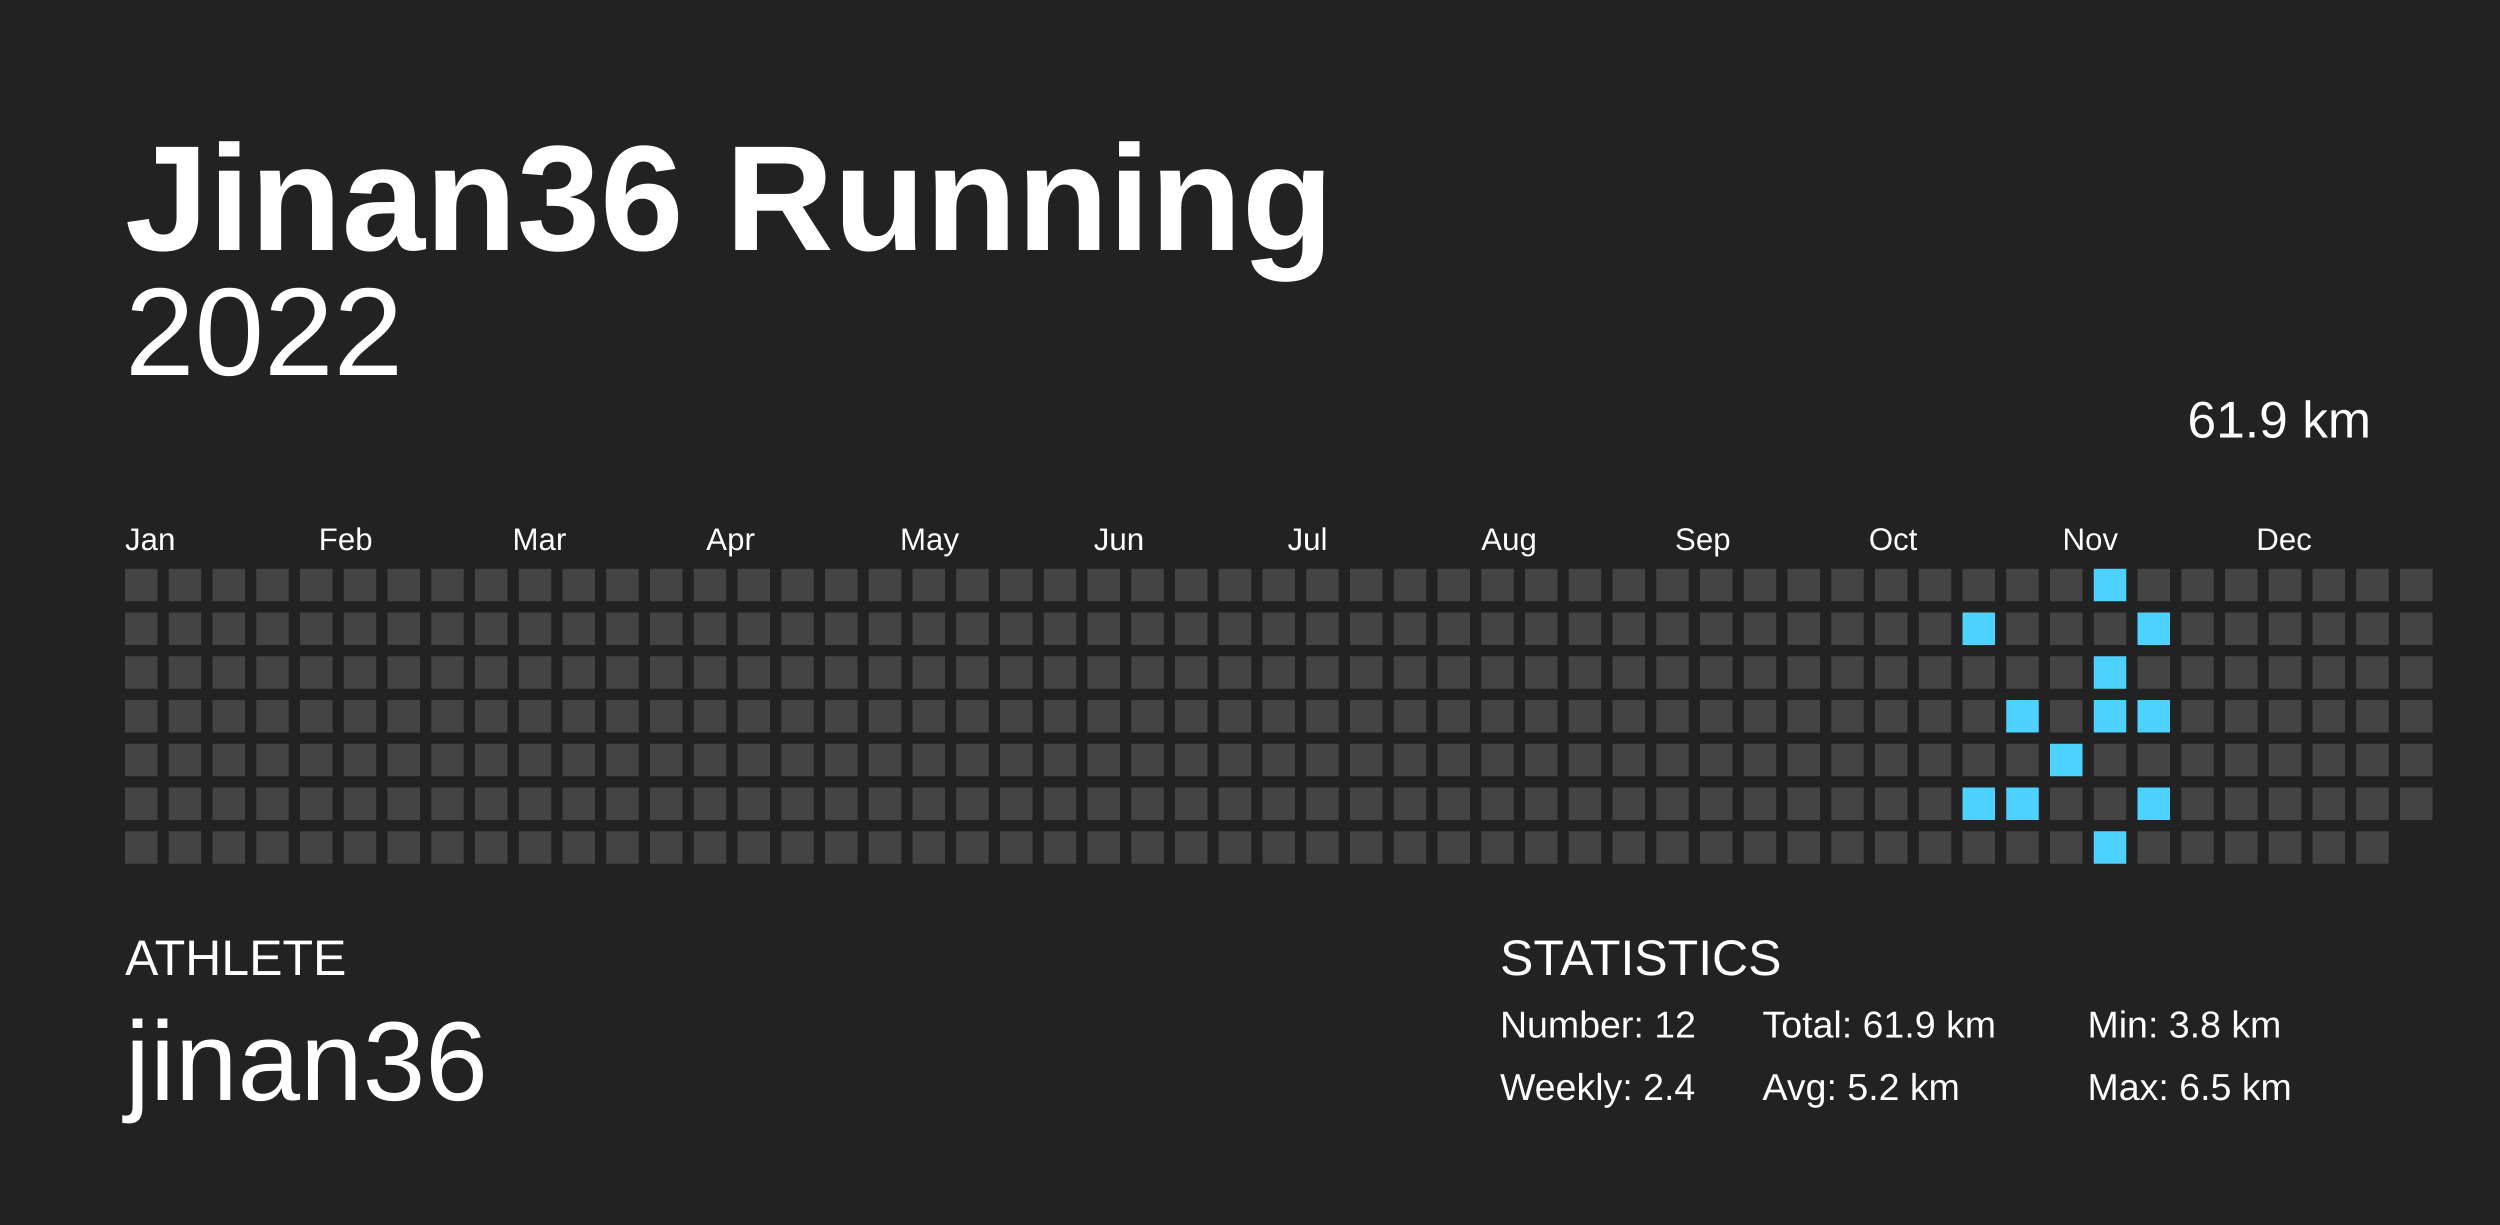
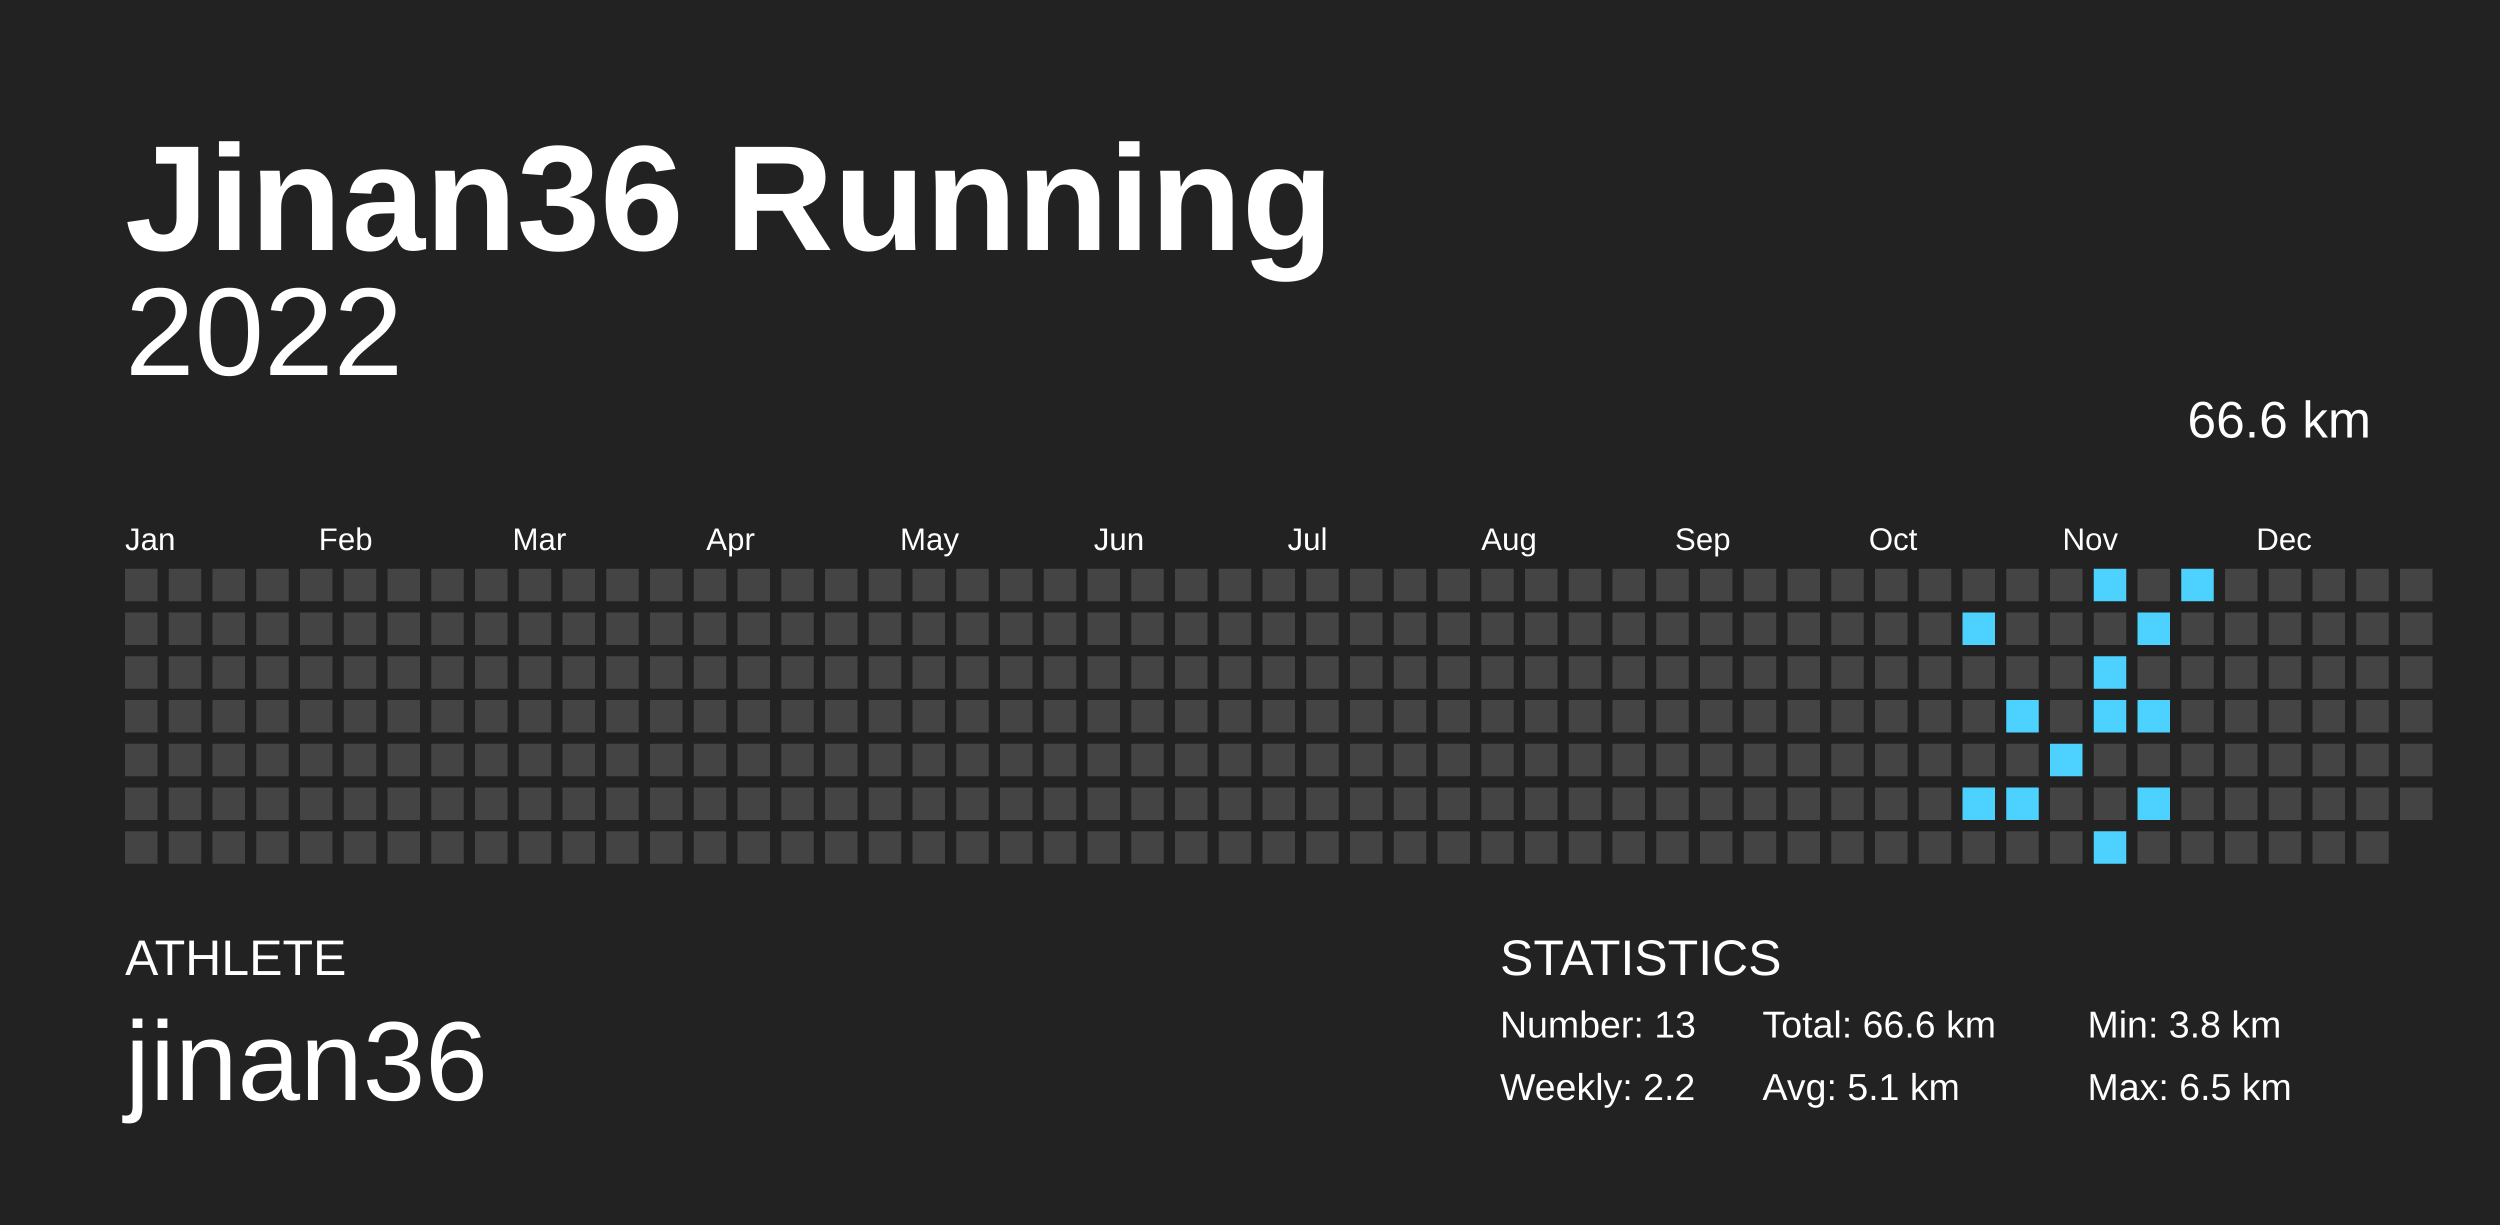
<svg xmlns="http://www.w3.org/2000/svg" baseProfile="full" height="98mm" version="1.1" viewBox="0,0,200,98" width="200mm">
  <defs />
  <rect fill="#222222" height="98" width="200" x="0" y="0" />
  <text fill="#FFFFFF" style="font-size:12px; font-family:Arial; font-weight:bold;" x="10" y="20">Jinan36 Running</text>
  <text fill="#FFFFFF" style="font-size:4px; font-family:Arial" x="10" y="78">ATHLETE</text>
  <text fill="#FFFFFF" style="font-size:9px; font-family:Arial" x="10" y="88">jinan36</text>
  <text fill="#FFFFFF" style="font-size:4px; font-family:Arial" x="120" y="78">STATISTICS</text>
-   <text fill="#FFFFFF" style="font-size:3px; font-family:Arial" x="120" y="83">Number: 12</text>
-   <text fill="#FFFFFF" style="font-size:3px; font-family:Arial" x="120" y="88">Weekly: 2.4</text>
-   <text fill="#FFFFFF" style="font-size:3px; font-family:Arial" x="141" y="83">Total: 61.9 km</text>
-   <text fill="#FFFFFF" style="font-size:3px; font-family:Arial" x="141" y="88">Avg: 5.2 km</text>
+   <text fill="#FFFFFF" style="font-size:3px; font-family:Arial" x="120" y="83">Number: 13</text>
+   <text fill="#FFFFFF" style="font-size:3px; font-family:Arial" x="120" y="88">Weekly: 2.2</text>
+   <text fill="#FFFFFF" style="font-size:3px; font-family:Arial" x="141" y="83">Total: 66.6 km</text>
+   <text fill="#FFFFFF" style="font-size:3px; font-family:Arial" x="141" y="88">Avg: 5.1 km</text>
  <text fill="#FFFFFF" style="font-size:3px; font-family:Arial" x="167" y="83">Min: 3.8 km</text>
  <text fill="#FFFFFF" style="font-size:3px; font-family:Arial" x="167" y="88">Max: 6.5 km</text>
  <text alignment-baseline="hanging" fill="#FFFFFF" style="font-size:10.0px; font-family:Arial;" x="10" y="30">2022</text>
-   <text alignment-baseline="hanging" fill="#FFFFFF" style="font-size:4.125px; font-family:Arial;" x="175" y="35">61.9 km</text>
+   <text alignment-baseline="hanging" fill="#FFFFFF" style="font-size:4.125px; font-family:Arial;" x="175" y="35">66.6 km</text>
  <text fill="#FFFFFF" style="font-size:2.5px; font-family:Arial" x="10.0" y="44">Jan</text>
  <text fill="#FFFFFF" style="font-size:2.5px; font-family:Arial" x="25.5" y="44">Feb</text>
  <text fill="#FFFFFF" style="font-size:2.5px; font-family:Arial" x="41.0" y="44">Mar</text>
  <text fill="#FFFFFF" style="font-size:2.5px; font-family:Arial" x="56.5" y="44">Apr</text>
  <text fill="#FFFFFF" style="font-size:2.5px; font-family:Arial" x="72.0" y="44">May</text>
  <text fill="#FFFFFF" style="font-size:2.5px; font-family:Arial" x="87.5" y="44">Jun</text>
  <text fill="#FFFFFF" style="font-size:2.5px; font-family:Arial" x="103.0" y="44">Jul</text>
  <text fill="#FFFFFF" style="font-size:2.5px; font-family:Arial" x="118.5" y="44">Aug</text>
  <text fill="#FFFFFF" style="font-size:2.5px; font-family:Arial" x="134.0" y="44">Sep</text>
  <text fill="#FFFFFF" style="font-size:2.5px; font-family:Arial" x="149.5" y="44">Oct</text>
  <text fill="#FFFFFF" style="font-size:2.5px; font-family:Arial" x="165.0" y="44">Nov</text>
  <text fill="#FFFFFF" style="font-size:2.5px; font-family:Arial" x="180.5" y="44">Dec</text>
  <rect fill="#444444" height="2.6" width="2.6" x="10.0" y="45.5" />
  <rect fill="#444444" height="2.6" width="2.6" x="10.0" y="49.0" />
  <rect fill="#444444" height="2.6" width="2.6" x="10.0" y="52.5" />
  <rect fill="#444444" height="2.6" width="2.6" x="10.0" y="56.0" />
  <rect fill="#444444" height="2.6" width="2.6" x="10.0" y="59.5" />
  <rect fill="#444444" height="2.6" width="2.6" x="10.0" y="63.0" />
  <rect fill="#444444" height="2.6" width="2.6" x="10.0" y="66.5" />
  <rect fill="#444444" height="2.6" width="2.6" x="13.5" y="45.5" />
  <rect fill="#444444" height="2.6" width="2.6" x="13.5" y="49.0" />
  <rect fill="#444444" height="2.6" width="2.6" x="13.5" y="52.5" />
  <rect fill="#444444" height="2.6" width="2.6" x="13.5" y="56.0" />
  <rect fill="#444444" height="2.6" width="2.6" x="13.5" y="59.5" />
  <rect fill="#444444" height="2.6" width="2.6" x="13.5" y="63.0" />
  <rect fill="#444444" height="2.6" width="2.6" x="13.5" y="66.5" />
  <rect fill="#444444" height="2.6" width="2.6" x="17.0" y="45.5" />
  <rect fill="#444444" height="2.6" width="2.6" x="17.0" y="49.0" />
  <rect fill="#444444" height="2.6" width="2.6" x="17.0" y="52.5" />
  <rect fill="#444444" height="2.6" width="2.6" x="17.0" y="56.0" />
  <rect fill="#444444" height="2.6" width="2.6" x="17.0" y="59.5" />
  <rect fill="#444444" height="2.6" width="2.6" x="17.0" y="63.0" />
  <rect fill="#444444" height="2.6" width="2.6" x="17.0" y="66.5" />
  <rect fill="#444444" height="2.6" width="2.6" x="20.5" y="45.5" />
  <rect fill="#444444" height="2.6" width="2.6" x="20.5" y="49.0" />
  <rect fill="#444444" height="2.6" width="2.6" x="20.5" y="52.5" />
  <rect fill="#444444" height="2.6" width="2.6" x="20.5" y="56.0" />
  <rect fill="#444444" height="2.6" width="2.6" x="20.5" y="59.5" />
  <rect fill="#444444" height="2.6" width="2.6" x="20.5" y="63.0" />
  <rect fill="#444444" height="2.6" width="2.6" x="20.5" y="66.5" />
  <rect fill="#444444" height="2.6" width="2.6" x="24.0" y="45.5" />
  <rect fill="#444444" height="2.6" width="2.6" x="24.0" y="49.0" />
  <rect fill="#444444" height="2.6" width="2.6" x="24.0" y="52.5" />
  <rect fill="#444444" height="2.6" width="2.6" x="24.0" y="56.0" />
  <rect fill="#444444" height="2.6" width="2.6" x="24.0" y="59.5" />
  <rect fill="#444444" height="2.6" width="2.6" x="24.0" y="63.0" />
  <rect fill="#444444" height="2.6" width="2.6" x="24.0" y="66.5" />
  <rect fill="#444444" height="2.6" width="2.6" x="27.5" y="45.5" />
  <rect fill="#444444" height="2.6" width="2.6" x="27.5" y="49.0" />
  <rect fill="#444444" height="2.6" width="2.6" x="27.5" y="52.5" />
  <rect fill="#444444" height="2.6" width="2.6" x="27.5" y="56.0" />
  <rect fill="#444444" height="2.6" width="2.6" x="27.5" y="59.5" />
  <rect fill="#444444" height="2.6" width="2.6" x="27.5" y="63.0" />
  <rect fill="#444444" height="2.6" width="2.6" x="27.5" y="66.5" />
  <rect fill="#444444" height="2.6" width="2.6" x="31.0" y="45.5" />
  <rect fill="#444444" height="2.6" width="2.6" x="31.0" y="49.0" />
  <rect fill="#444444" height="2.6" width="2.6" x="31.0" y="52.5" />
  <rect fill="#444444" height="2.6" width="2.6" x="31.0" y="56.0" />
  <rect fill="#444444" height="2.6" width="2.6" x="31.0" y="59.5" />
  <rect fill="#444444" height="2.6" width="2.6" x="31.0" y="63.0" />
  <rect fill="#444444" height="2.6" width="2.6" x="31.0" y="66.5" />
  <rect fill="#444444" height="2.6" width="2.6" x="34.5" y="45.5" />
  <rect fill="#444444" height="2.6" width="2.6" x="34.5" y="49.0" />
  <rect fill="#444444" height="2.6" width="2.6" x="34.5" y="52.5" />
  <rect fill="#444444" height="2.6" width="2.6" x="34.5" y="56.0" />
  <rect fill="#444444" height="2.6" width="2.6" x="34.5" y="59.5" />
  <rect fill="#444444" height="2.6" width="2.6" x="34.5" y="63.0" />
  <rect fill="#444444" height="2.6" width="2.6" x="34.5" y="66.5" />
  <rect fill="#444444" height="2.6" width="2.6" x="38.0" y="45.5" />
  <rect fill="#444444" height="2.6" width="2.6" x="38.0" y="49.0" />
  <rect fill="#444444" height="2.6" width="2.6" x="38.0" y="52.5" />
  <rect fill="#444444" height="2.6" width="2.6" x="38.0" y="56.0" />
  <rect fill="#444444" height="2.6" width="2.6" x="38.0" y="59.5" />
  <rect fill="#444444" height="2.6" width="2.6" x="38.0" y="63.0" />
  <rect fill="#444444" height="2.6" width="2.6" x="38.0" y="66.5" />
  <rect fill="#444444" height="2.6" width="2.6" x="41.5" y="45.5" />
  <rect fill="#444444" height="2.6" width="2.6" x="41.5" y="49.0" />
  <rect fill="#444444" height="2.6" width="2.6" x="41.5" y="52.5" />
  <rect fill="#444444" height="2.6" width="2.6" x="41.5" y="56.0" />
  <rect fill="#444444" height="2.6" width="2.6" x="41.5" y="59.5" />
  <rect fill="#444444" height="2.6" width="2.6" x="41.5" y="63.0" />
  <rect fill="#444444" height="2.6" width="2.6" x="41.5" y="66.5" />
  <rect fill="#444444" height="2.6" width="2.6" x="45.0" y="45.5" />
  <rect fill="#444444" height="2.6" width="2.6" x="45.0" y="49.0" />
  <rect fill="#444444" height="2.6" width="2.6" x="45.0" y="52.5" />
  <rect fill="#444444" height="2.6" width="2.6" x="45.0" y="56.0" />
  <rect fill="#444444" height="2.6" width="2.6" x="45.0" y="59.5" />
  <rect fill="#444444" height="2.6" width="2.6" x="45.0" y="63.0" />
  <rect fill="#444444" height="2.6" width="2.6" x="45.0" y="66.5" />
  <rect fill="#444444" height="2.6" width="2.6" x="48.5" y="45.5" />
  <rect fill="#444444" height="2.6" width="2.6" x="48.5" y="49.0" />
  <rect fill="#444444" height="2.6" width="2.6" x="48.5" y="52.5" />
  <rect fill="#444444" height="2.6" width="2.6" x="48.5" y="56.0" />
  <rect fill="#444444" height="2.6" width="2.6" x="48.5" y="59.5" />
  <rect fill="#444444" height="2.6" width="2.6" x="48.5" y="63.0" />
  <rect fill="#444444" height="2.6" width="2.6" x="48.5" y="66.5" />
  <rect fill="#444444" height="2.6" width="2.6" x="52.0" y="45.5" />
  <rect fill="#444444" height="2.6" width="2.6" x="52.0" y="49.0" />
  <rect fill="#444444" height="2.6" width="2.6" x="52.0" y="52.5" />
  <rect fill="#444444" height="2.6" width="2.6" x="52.0" y="56.0" />
  <rect fill="#444444" height="2.6" width="2.6" x="52.0" y="59.5" />
  <rect fill="#444444" height="2.6" width="2.6" x="52.0" y="63.0" />
  <rect fill="#444444" height="2.6" width="2.6" x="52.0" y="66.5" />
  <rect fill="#444444" height="2.6" width="2.6" x="55.5" y="45.5" />
  <rect fill="#444444" height="2.6" width="2.6" x="55.5" y="49.0" />
  <rect fill="#444444" height="2.6" width="2.6" x="55.5" y="52.5" />
  <rect fill="#444444" height="2.6" width="2.6" x="55.5" y="56.0" />
  <rect fill="#444444" height="2.6" width="2.6" x="55.5" y="59.5" />
  <rect fill="#444444" height="2.6" width="2.6" x="55.5" y="63.0" />
  <rect fill="#444444" height="2.6" width="2.6" x="55.5" y="66.5" />
  <rect fill="#444444" height="2.6" width="2.6" x="59.0" y="45.5" />
  <rect fill="#444444" height="2.6" width="2.6" x="59.0" y="49.0" />
  <rect fill="#444444" height="2.6" width="2.6" x="59.0" y="52.5" />
  <rect fill="#444444" height="2.6" width="2.6" x="59.0" y="56.0" />
  <rect fill="#444444" height="2.6" width="2.6" x="59.0" y="59.5" />
  <rect fill="#444444" height="2.6" width="2.6" x="59.0" y="63.0" />
  <rect fill="#444444" height="2.6" width="2.6" x="59.0" y="66.5" />
  <rect fill="#444444" height="2.6" width="2.6" x="62.5" y="45.5" />
  <rect fill="#444444" height="2.6" width="2.6" x="62.5" y="49.0" />
  <rect fill="#444444" height="2.6" width="2.6" x="62.5" y="52.5" />
  <rect fill="#444444" height="2.6" width="2.6" x="62.5" y="56.0" />
  <rect fill="#444444" height="2.6" width="2.6" x="62.5" y="59.5" />
  <rect fill="#444444" height="2.6" width="2.6" x="62.5" y="63.0" />
  <rect fill="#444444" height="2.6" width="2.6" x="62.5" y="66.5" />
  <rect fill="#444444" height="2.6" width="2.6" x="66.0" y="45.5" />
  <rect fill="#444444" height="2.6" width="2.6" x="66.0" y="49.0" />
  <rect fill="#444444" height="2.6" width="2.6" x="66.0" y="52.5" />
  <rect fill="#444444" height="2.6" width="2.6" x="66.0" y="56.0" />
  <rect fill="#444444" height="2.6" width="2.6" x="66.0" y="59.5" />
  <rect fill="#444444" height="2.6" width="2.6" x="66.0" y="63.0" />
  <rect fill="#444444" height="2.6" width="2.6" x="66.0" y="66.5" />
  <rect fill="#444444" height="2.6" width="2.6" x="69.5" y="45.5" />
  <rect fill="#444444" height="2.6" width="2.6" x="69.5" y="49.0" />
  <rect fill="#444444" height="2.6" width="2.6" x="69.5" y="52.5" />
  <rect fill="#444444" height="2.6" width="2.6" x="69.5" y="56.0" />
  <rect fill="#444444" height="2.6" width="2.6" x="69.5" y="59.5" />
  <rect fill="#444444" height="2.6" width="2.6" x="69.5" y="63.0" />
  <rect fill="#444444" height="2.6" width="2.6" x="69.5" y="66.5" />
  <rect fill="#444444" height="2.6" width="2.6" x="73.0" y="45.5" />
  <rect fill="#444444" height="2.6" width="2.6" x="73.0" y="49.0" />
  <rect fill="#444444" height="2.6" width="2.6" x="73.0" y="52.5" />
  <rect fill="#444444" height="2.6" width="2.6" x="73.0" y="56.0" />
  <rect fill="#444444" height="2.6" width="2.6" x="73.0" y="59.5" />
  <rect fill="#444444" height="2.6" width="2.6" x="73.0" y="63.0" />
  <rect fill="#444444" height="2.6" width="2.6" x="73.0" y="66.5" />
  <rect fill="#444444" height="2.6" width="2.6" x="76.5" y="45.5" />
  <rect fill="#444444" height="2.6" width="2.6" x="76.5" y="49.0" />
  <rect fill="#444444" height="2.6" width="2.6" x="76.5" y="52.5" />
  <rect fill="#444444" height="2.6" width="2.6" x="76.5" y="56.0" />
  <rect fill="#444444" height="2.6" width="2.6" x="76.5" y="59.5" />
  <rect fill="#444444" height="2.6" width="2.6" x="76.5" y="63.0" />
  <rect fill="#444444" height="2.6" width="2.6" x="76.5" y="66.5" />
  <rect fill="#444444" height="2.6" width="2.6" x="80.0" y="45.5" />
  <rect fill="#444444" height="2.6" width="2.6" x="80.0" y="49.0" />
  <rect fill="#444444" height="2.6" width="2.6" x="80.0" y="52.5" />
  <rect fill="#444444" height="2.6" width="2.6" x="80.0" y="56.0" />
  <rect fill="#444444" height="2.6" width="2.6" x="80.0" y="59.5" />
  <rect fill="#444444" height="2.6" width="2.6" x="80.0" y="63.0" />
  <rect fill="#444444" height="2.6" width="2.6" x="80.0" y="66.5" />
  <rect fill="#444444" height="2.6" width="2.6" x="83.5" y="45.5" />
  <rect fill="#444444" height="2.6" width="2.6" x="83.5" y="49.0" />
  <rect fill="#444444" height="2.6" width="2.6" x="83.5" y="52.5" />
  <rect fill="#444444" height="2.6" width="2.6" x="83.5" y="56.0" />
  <rect fill="#444444" height="2.6" width="2.6" x="83.5" y="59.5" />
  <rect fill="#444444" height="2.6" width="2.6" x="83.5" y="63.0" />
  <rect fill="#444444" height="2.6" width="2.6" x="83.5" y="66.5" />
  <rect fill="#444444" height="2.6" width="2.6" x="87.0" y="45.5" />
  <rect fill="#444444" height="2.6" width="2.6" x="87.0" y="49.0" />
  <rect fill="#444444" height="2.6" width="2.6" x="87.0" y="52.5" />
  <rect fill="#444444" height="2.6" width="2.6" x="87.0" y="56.0" />
  <rect fill="#444444" height="2.6" width="2.6" x="87.0" y="59.5" />
  <rect fill="#444444" height="2.6" width="2.6" x="87.0" y="63.0" />
  <rect fill="#444444" height="2.6" width="2.6" x="87.0" y="66.5" />
  <rect fill="#444444" height="2.6" width="2.6" x="90.5" y="45.5" />
  <rect fill="#444444" height="2.6" width="2.6" x="90.5" y="49.0" />
  <rect fill="#444444" height="2.6" width="2.6" x="90.5" y="52.5" />
  <rect fill="#444444" height="2.6" width="2.6" x="90.5" y="56.0" />
  <rect fill="#444444" height="2.6" width="2.6" x="90.5" y="59.5" />
  <rect fill="#444444" height="2.6" width="2.6" x="90.5" y="63.0" />
  <rect fill="#444444" height="2.6" width="2.6" x="90.5" y="66.5" />
  <rect fill="#444444" height="2.6" width="2.6" x="94.0" y="45.5" />
  <rect fill="#444444" height="2.6" width="2.6" x="94.0" y="49.0" />
  <rect fill="#444444" height="2.6" width="2.6" x="94.0" y="52.5" />
  <rect fill="#444444" height="2.6" width="2.6" x="94.0" y="56.0" />
  <rect fill="#444444" height="2.6" width="2.6" x="94.0" y="59.5" />
  <rect fill="#444444" height="2.6" width="2.6" x="94.0" y="63.0" />
  <rect fill="#444444" height="2.6" width="2.6" x="94.0" y="66.5" />
  <rect fill="#444444" height="2.6" width="2.6" x="97.5" y="45.5" />
  <rect fill="#444444" height="2.6" width="2.6" x="97.5" y="49.0" />
  <rect fill="#444444" height="2.6" width="2.6" x="97.5" y="52.5" />
  <rect fill="#444444" height="2.6" width="2.6" x="97.5" y="56.0" />
  <rect fill="#444444" height="2.6" width="2.6" x="97.5" y="59.5" />
  <rect fill="#444444" height="2.6" width="2.6" x="97.5" y="63.0" />
  <rect fill="#444444" height="2.6" width="2.6" x="97.5" y="66.5" />
  <rect fill="#444444" height="2.6" width="2.6" x="101.0" y="45.5" />
  <rect fill="#444444" height="2.6" width="2.6" x="101.0" y="49.0" />
  <rect fill="#444444" height="2.6" width="2.6" x="101.0" y="52.5" />
  <rect fill="#444444" height="2.6" width="2.6" x="101.0" y="56.0" />
  <rect fill="#444444" height="2.6" width="2.6" x="101.0" y="59.5" />
  <rect fill="#444444" height="2.6" width="2.6" x="101.0" y="63.0" />
  <rect fill="#444444" height="2.6" width="2.6" x="101.0" y="66.5" />
  <rect fill="#444444" height="2.6" width="2.6" x="104.5" y="45.5" />
  <rect fill="#444444" height="2.6" width="2.6" x="104.5" y="49.0" />
  <rect fill="#444444" height="2.6" width="2.6" x="104.5" y="52.5" />
  <rect fill="#444444" height="2.6" width="2.6" x="104.5" y="56.0" />
  <rect fill="#444444" height="2.6" width="2.6" x="104.5" y="59.5" />
  <rect fill="#444444" height="2.6" width="2.6" x="104.5" y="63.0" />
  <rect fill="#444444" height="2.6" width="2.6" x="104.5" y="66.5" />
  <rect fill="#444444" height="2.6" width="2.6" x="108.0" y="45.5" />
  <rect fill="#444444" height="2.6" width="2.6" x="108.0" y="49.0" />
  <rect fill="#444444" height="2.6" width="2.6" x="108.0" y="52.5" />
  <rect fill="#444444" height="2.6" width="2.6" x="108.0" y="56.0" />
  <rect fill="#444444" height="2.6" width="2.6" x="108.0" y="59.5" />
  <rect fill="#444444" height="2.6" width="2.6" x="108.0" y="63.0" />
  <rect fill="#444444" height="2.6" width="2.6" x="108.0" y="66.5" />
  <rect fill="#444444" height="2.6" width="2.6" x="111.5" y="45.5" />
  <rect fill="#444444" height="2.6" width="2.6" x="111.5" y="49.0" />
  <rect fill="#444444" height="2.6" width="2.6" x="111.5" y="52.5" />
  <rect fill="#444444" height="2.6" width="2.6" x="111.5" y="56.0" />
  <rect fill="#444444" height="2.6" width="2.6" x="111.5" y="59.5" />
  <rect fill="#444444" height="2.6" width="2.6" x="111.5" y="63.0" />
  <rect fill="#444444" height="2.6" width="2.6" x="111.5" y="66.5" />
  <rect fill="#444444" height="2.6" width="2.6" x="115.0" y="45.5" />
  <rect fill="#444444" height="2.6" width="2.6" x="115.0" y="49.0" />
  <rect fill="#444444" height="2.6" width="2.6" x="115.0" y="52.5" />
  <rect fill="#444444" height="2.6" width="2.6" x="115.0" y="56.0" />
  <rect fill="#444444" height="2.6" width="2.6" x="115.0" y="59.5" />
  <rect fill="#444444" height="2.6" width="2.6" x="115.0" y="63.0" />
  <rect fill="#444444" height="2.6" width="2.6" x="115.0" y="66.5" />
  <rect fill="#444444" height="2.6" width="2.6" x="118.5" y="45.5" />
  <rect fill="#444444" height="2.6" width="2.6" x="118.5" y="49.0" />
  <rect fill="#444444" height="2.6" width="2.6" x="118.5" y="52.5" />
  <rect fill="#444444" height="2.6" width="2.6" x="118.5" y="56.0" />
  <rect fill="#444444" height="2.6" width="2.6" x="118.5" y="59.5" />
  <rect fill="#444444" height="2.6" width="2.6" x="118.5" y="63.0" />
  <rect fill="#444444" height="2.6" width="2.6" x="118.5" y="66.5" />
  <rect fill="#444444" height="2.6" width="2.6" x="122.0" y="45.5" />
  <rect fill="#444444" height="2.6" width="2.6" x="122.0" y="49.0" />
  <rect fill="#444444" height="2.6" width="2.6" x="122.0" y="52.5" />
  <rect fill="#444444" height="2.6" width="2.6" x="122.0" y="56.0" />
  <rect fill="#444444" height="2.6" width="2.6" x="122.0" y="59.5" />
  <rect fill="#444444" height="2.6" width="2.6" x="122.0" y="63.0" />
  <rect fill="#444444" height="2.6" width="2.6" x="122.0" y="66.5" />
  <rect fill="#444444" height="2.6" width="2.6" x="125.5" y="45.5" />
  <rect fill="#444444" height="2.6" width="2.6" x="125.5" y="49.0" />
  <rect fill="#444444" height="2.6" width="2.6" x="125.5" y="52.5" />
  <rect fill="#444444" height="2.6" width="2.6" x="125.5" y="56.0" />
  <rect fill="#444444" height="2.6" width="2.6" x="125.5" y="59.5" />
  <rect fill="#444444" height="2.6" width="2.6" x="125.5" y="63.0" />
  <rect fill="#444444" height="2.6" width="2.6" x="125.5" y="66.5" />
  <rect fill="#444444" height="2.6" width="2.6" x="129.0" y="45.5" />
  <rect fill="#444444" height="2.6" width="2.6" x="129.0" y="49.0" />
  <rect fill="#444444" height="2.6" width="2.6" x="129.0" y="52.5" />
  <rect fill="#444444" height="2.6" width="2.6" x="129.0" y="56.0" />
  <rect fill="#444444" height="2.6" width="2.6" x="129.0" y="59.5" />
  <rect fill="#444444" height="2.6" width="2.6" x="129.0" y="63.0" />
  <rect fill="#444444" height="2.6" width="2.6" x="129.0" y="66.5" />
  <rect fill="#444444" height="2.6" width="2.6" x="132.5" y="45.5" />
  <rect fill="#444444" height="2.6" width="2.6" x="132.5" y="49.0" />
  <rect fill="#444444" height="2.6" width="2.6" x="132.5" y="52.5" />
  <rect fill="#444444" height="2.6" width="2.6" x="132.5" y="56.0" />
  <rect fill="#444444" height="2.6" width="2.6" x="132.5" y="59.5" />
  <rect fill="#444444" height="2.6" width="2.6" x="132.5" y="63.0" />
  <rect fill="#444444" height="2.6" width="2.6" x="132.5" y="66.5" />
  <rect fill="#444444" height="2.6" width="2.6" x="136.0" y="45.5" />
  <rect fill="#444444" height="2.6" width="2.6" x="136.0" y="49.0" />
  <rect fill="#444444" height="2.6" width="2.6" x="136.0" y="52.5" />
  <rect fill="#444444" height="2.6" width="2.6" x="136.0" y="56.0" />
  <rect fill="#444444" height="2.6" width="2.6" x="136.0" y="59.5" />
  <rect fill="#444444" height="2.6" width="2.6" x="136.0" y="63.0" />
  <rect fill="#444444" height="2.6" width="2.6" x="136.0" y="66.5" />
  <rect fill="#444444" height="2.6" width="2.6" x="139.5" y="45.5" />
  <rect fill="#444444" height="2.6" width="2.6" x="139.5" y="49.0" />
  <rect fill="#444444" height="2.6" width="2.6" x="139.5" y="52.5" />
  <rect fill="#444444" height="2.6" width="2.6" x="139.5" y="56.0" />
  <rect fill="#444444" height="2.6" width="2.6" x="139.5" y="59.5" />
  <rect fill="#444444" height="2.6" width="2.6" x="139.5" y="63.0" />
  <rect fill="#444444" height="2.6" width="2.6" x="139.5" y="66.5" />
  <rect fill="#444444" height="2.6" width="2.6" x="143.0" y="45.5" />
  <rect fill="#444444" height="2.6" width="2.6" x="143.0" y="49.0" />
  <rect fill="#444444" height="2.6" width="2.6" x="143.0" y="52.5" />
  <rect fill="#444444" height="2.6" width="2.6" x="143.0" y="56.0" />
  <rect fill="#444444" height="2.6" width="2.6" x="143.0" y="59.5" />
  <rect fill="#444444" height="2.6" width="2.6" x="143.0" y="63.0" />
  <rect fill="#444444" height="2.6" width="2.6" x="143.0" y="66.5" />
  <rect fill="#444444" height="2.6" width="2.6" x="146.5" y="45.5" />
  <rect fill="#444444" height="2.6" width="2.6" x="146.5" y="49.0" />
  <rect fill="#444444" height="2.6" width="2.6" x="146.5" y="52.5" />
  <rect fill="#444444" height="2.6" width="2.6" x="146.5" y="56.0" />
  <rect fill="#444444" height="2.6" width="2.6" x="146.5" y="59.5" />
  <rect fill="#444444" height="2.6" width="2.6" x="146.5" y="63.0" />
  <rect fill="#444444" height="2.6" width="2.6" x="146.5" y="66.5" />
  <rect fill="#444444" height="2.6" width="2.6" x="150.0" y="45.5" />
  <rect fill="#444444" height="2.6" width="2.6" x="150.0" y="49.0" />
  <rect fill="#444444" height="2.6" width="2.6" x="150.0" y="52.5" />
  <rect fill="#444444" height="2.6" width="2.6" x="150.0" y="56.0" />
  <rect fill="#444444" height="2.6" width="2.6" x="150.0" y="59.5" />
  <rect fill="#444444" height="2.6" width="2.6" x="150.0" y="63.0" />
  <rect fill="#444444" height="2.6" width="2.6" x="150.0" y="66.5" />
  <rect fill="#444444" height="2.6" width="2.6" x="153.5" y="45.5" />
  <rect fill="#444444" height="2.6" width="2.6" x="153.5" y="49.0" />
  <rect fill="#444444" height="2.6" width="2.6" x="153.5" y="52.5" />
  <rect fill="#444444" height="2.6" width="2.6" x="153.5" y="56.0" />
  <rect fill="#444444" height="2.6" width="2.6" x="153.5" y="59.5" />
  <rect fill="#444444" height="2.6" width="2.6" x="153.5" y="63.0" />
  <rect fill="#444444" height="2.6" width="2.6" x="153.5" y="66.5" />
  <rect fill="#444444" height="2.6" width="2.6" x="157.0" y="45.5" />
  <rect fill="#4dd2ff" height="2.6" width="2.6" x="157.0" y="49.0" />
  <rect fill="#444444" height="2.6" width="2.6" x="157.0" y="52.5" />
  <rect fill="#444444" height="2.6" width="2.6" x="157.0" y="56.0" />
  <rect fill="#444444" height="2.6" width="2.6" x="157.0" y="59.5" />
  <rect fill="#4dd2ff" height="2.6" width="2.6" x="157.0" y="63.0" />
  <rect fill="#444444" height="2.6" width="2.6" x="157.0" y="66.5" />
  <rect fill="#444444" height="2.6" width="2.6" x="160.5" y="45.5" />
  <rect fill="#444444" height="2.6" width="2.6" x="160.5" y="49.0" />
  <rect fill="#444444" height="2.6" width="2.6" x="160.5" y="52.5" />
  <rect fill="#4dd2ff" height="2.6" width="2.6" x="160.5" y="56.0" />
  <rect fill="#444444" height="2.6" width="2.6" x="160.5" y="59.5" />
  <rect fill="#4dd2ff" height="2.6" width="2.6" x="160.5" y="63.0" />
  <rect fill="#444444" height="2.6" width="2.6" x="160.5" y="66.5" />
  <rect fill="#444444" height="2.6" width="2.6" x="164.0" y="45.5" />
  <rect fill="#444444" height="2.6" width="2.6" x="164.0" y="49.0" />
  <rect fill="#444444" height="2.6" width="2.6" x="164.0" y="52.5" />
  <rect fill="#444444" height="2.6" width="2.6" x="164.0" y="56.0" />
  <rect fill="#4dd2ff" height="2.6" width="2.6" x="164.0" y="59.5" />
  <rect fill="#444444" height="2.6" width="2.6" x="164.0" y="63.0" />
  <rect fill="#444444" height="2.6" width="2.6" x="164.0" y="66.5" />
  <rect fill="#4dd2ff" height="2.6" width="2.6" x="167.5" y="45.5" />
  <rect fill="#444444" height="2.6" width="2.6" x="167.5" y="49.0" />
  <rect fill="#4dd2ff" height="2.6" width="2.6" x="167.5" y="52.5" />
  <rect fill="#4dd2ff" height="2.6" width="2.6" x="167.5" y="56.0" />
  <rect fill="#444444" height="2.6" width="2.6" x="167.5" y="59.5" />
  <rect fill="#444444" height="2.6" width="2.6" x="167.5" y="63.0" />
  <rect fill="#4dd2ff" height="2.6" width="2.6" x="167.5" y="66.5" />
  <rect fill="#444444" height="2.6" width="2.6" x="171.0" y="45.5" />
  <rect fill="#4dd2ff" height="2.6" width="2.6" x="171.0" y="49.0" />
  <rect fill="#444444" height="2.6" width="2.6" x="171.0" y="52.5" />
  <rect fill="#4dd2ff" height="2.6" width="2.6" x="171.0" y="56.0" />
  <rect fill="#444444" height="2.6" width="2.6" x="171.0" y="59.5" />
  <rect fill="#4dd2ff" height="2.6" width="2.6" x="171.0" y="63.0" />
  <rect fill="#444444" height="2.6" width="2.6" x="171.0" y="66.5" />
-   <rect fill="#444444" height="2.6" width="2.6" x="174.5" y="45.5" />
+   <rect fill="#4dd2ff" height="2.6" width="2.6" x="174.5" y="45.5" />
  <rect fill="#444444" height="2.6" width="2.6" x="174.5" y="49.0" />
  <rect fill="#444444" height="2.6" width="2.6" x="174.5" y="52.5" />
  <rect fill="#444444" height="2.6" width="2.6" x="174.5" y="56.0" />
  <rect fill="#444444" height="2.6" width="2.6" x="174.5" y="59.5" />
  <rect fill="#444444" height="2.6" width="2.6" x="174.5" y="63.0" />
  <rect fill="#444444" height="2.6" width="2.6" x="174.5" y="66.5" />
  <rect fill="#444444" height="2.6" width="2.6" x="178.0" y="45.5" />
  <rect fill="#444444" height="2.6" width="2.6" x="178.0" y="49.0" />
  <rect fill="#444444" height="2.6" width="2.6" x="178.0" y="52.5" />
  <rect fill="#444444" height="2.6" width="2.6" x="178.0" y="56.0" />
  <rect fill="#444444" height="2.6" width="2.6" x="178.0" y="59.5" />
  <rect fill="#444444" height="2.6" width="2.6" x="178.0" y="63.0" />
  <rect fill="#444444" height="2.6" width="2.6" x="178.0" y="66.5" />
  <rect fill="#444444" height="2.6" width="2.6" x="181.5" y="45.5" />
  <rect fill="#444444" height="2.6" width="2.6" x="181.5" y="49.0" />
  <rect fill="#444444" height="2.6" width="2.6" x="181.5" y="52.5" />
  <rect fill="#444444" height="2.6" width="2.6" x="181.5" y="56.0" />
  <rect fill="#444444" height="2.6" width="2.6" x="181.5" y="59.5" />
  <rect fill="#444444" height="2.6" width="2.6" x="181.5" y="63.0" />
  <rect fill="#444444" height="2.6" width="2.6" x="181.5" y="66.5" />
  <rect fill="#444444" height="2.6" width="2.6" x="185.0" y="45.5" />
  <rect fill="#444444" height="2.6" width="2.6" x="185.0" y="49.0" />
  <rect fill="#444444" height="2.6" width="2.6" x="185.0" y="52.5" />
  <rect fill="#444444" height="2.6" width="2.6" x="185.0" y="56.0" />
  <rect fill="#444444" height="2.6" width="2.6" x="185.0" y="59.5" />
  <rect fill="#444444" height="2.6" width="2.6" x="185.0" y="63.0" />
  <rect fill="#444444" height="2.6" width="2.6" x="185.0" y="66.5" />
  <rect fill="#444444" height="2.6" width="2.6" x="188.5" y="45.5" />
  <rect fill="#444444" height="2.6" width="2.6" x="188.5" y="49.0" />
  <rect fill="#444444" height="2.6" width="2.6" x="188.5" y="52.5" />
  <rect fill="#444444" height="2.6" width="2.6" x="188.5" y="56.0" />
  <rect fill="#444444" height="2.6" width="2.6" x="188.5" y="59.5" />
  <rect fill="#444444" height="2.6" width="2.6" x="188.5" y="63.0" />
  <rect fill="#444444" height="2.6" width="2.6" x="188.5" y="66.5" />
  <rect fill="#444444" height="2.6" width="2.6" x="192.0" y="45.5" />
  <rect fill="#444444" height="2.6" width="2.6" x="192.0" y="49.0" />
  <rect fill="#444444" height="2.6" width="2.6" x="192.0" y="52.5" />
  <rect fill="#444444" height="2.6" width="2.6" x="192.0" y="56.0" />
  <rect fill="#444444" height="2.6" width="2.6" x="192.0" y="59.5" />
  <rect fill="#444444" height="2.6" width="2.6" x="192.0" y="63.0" />
</svg>
